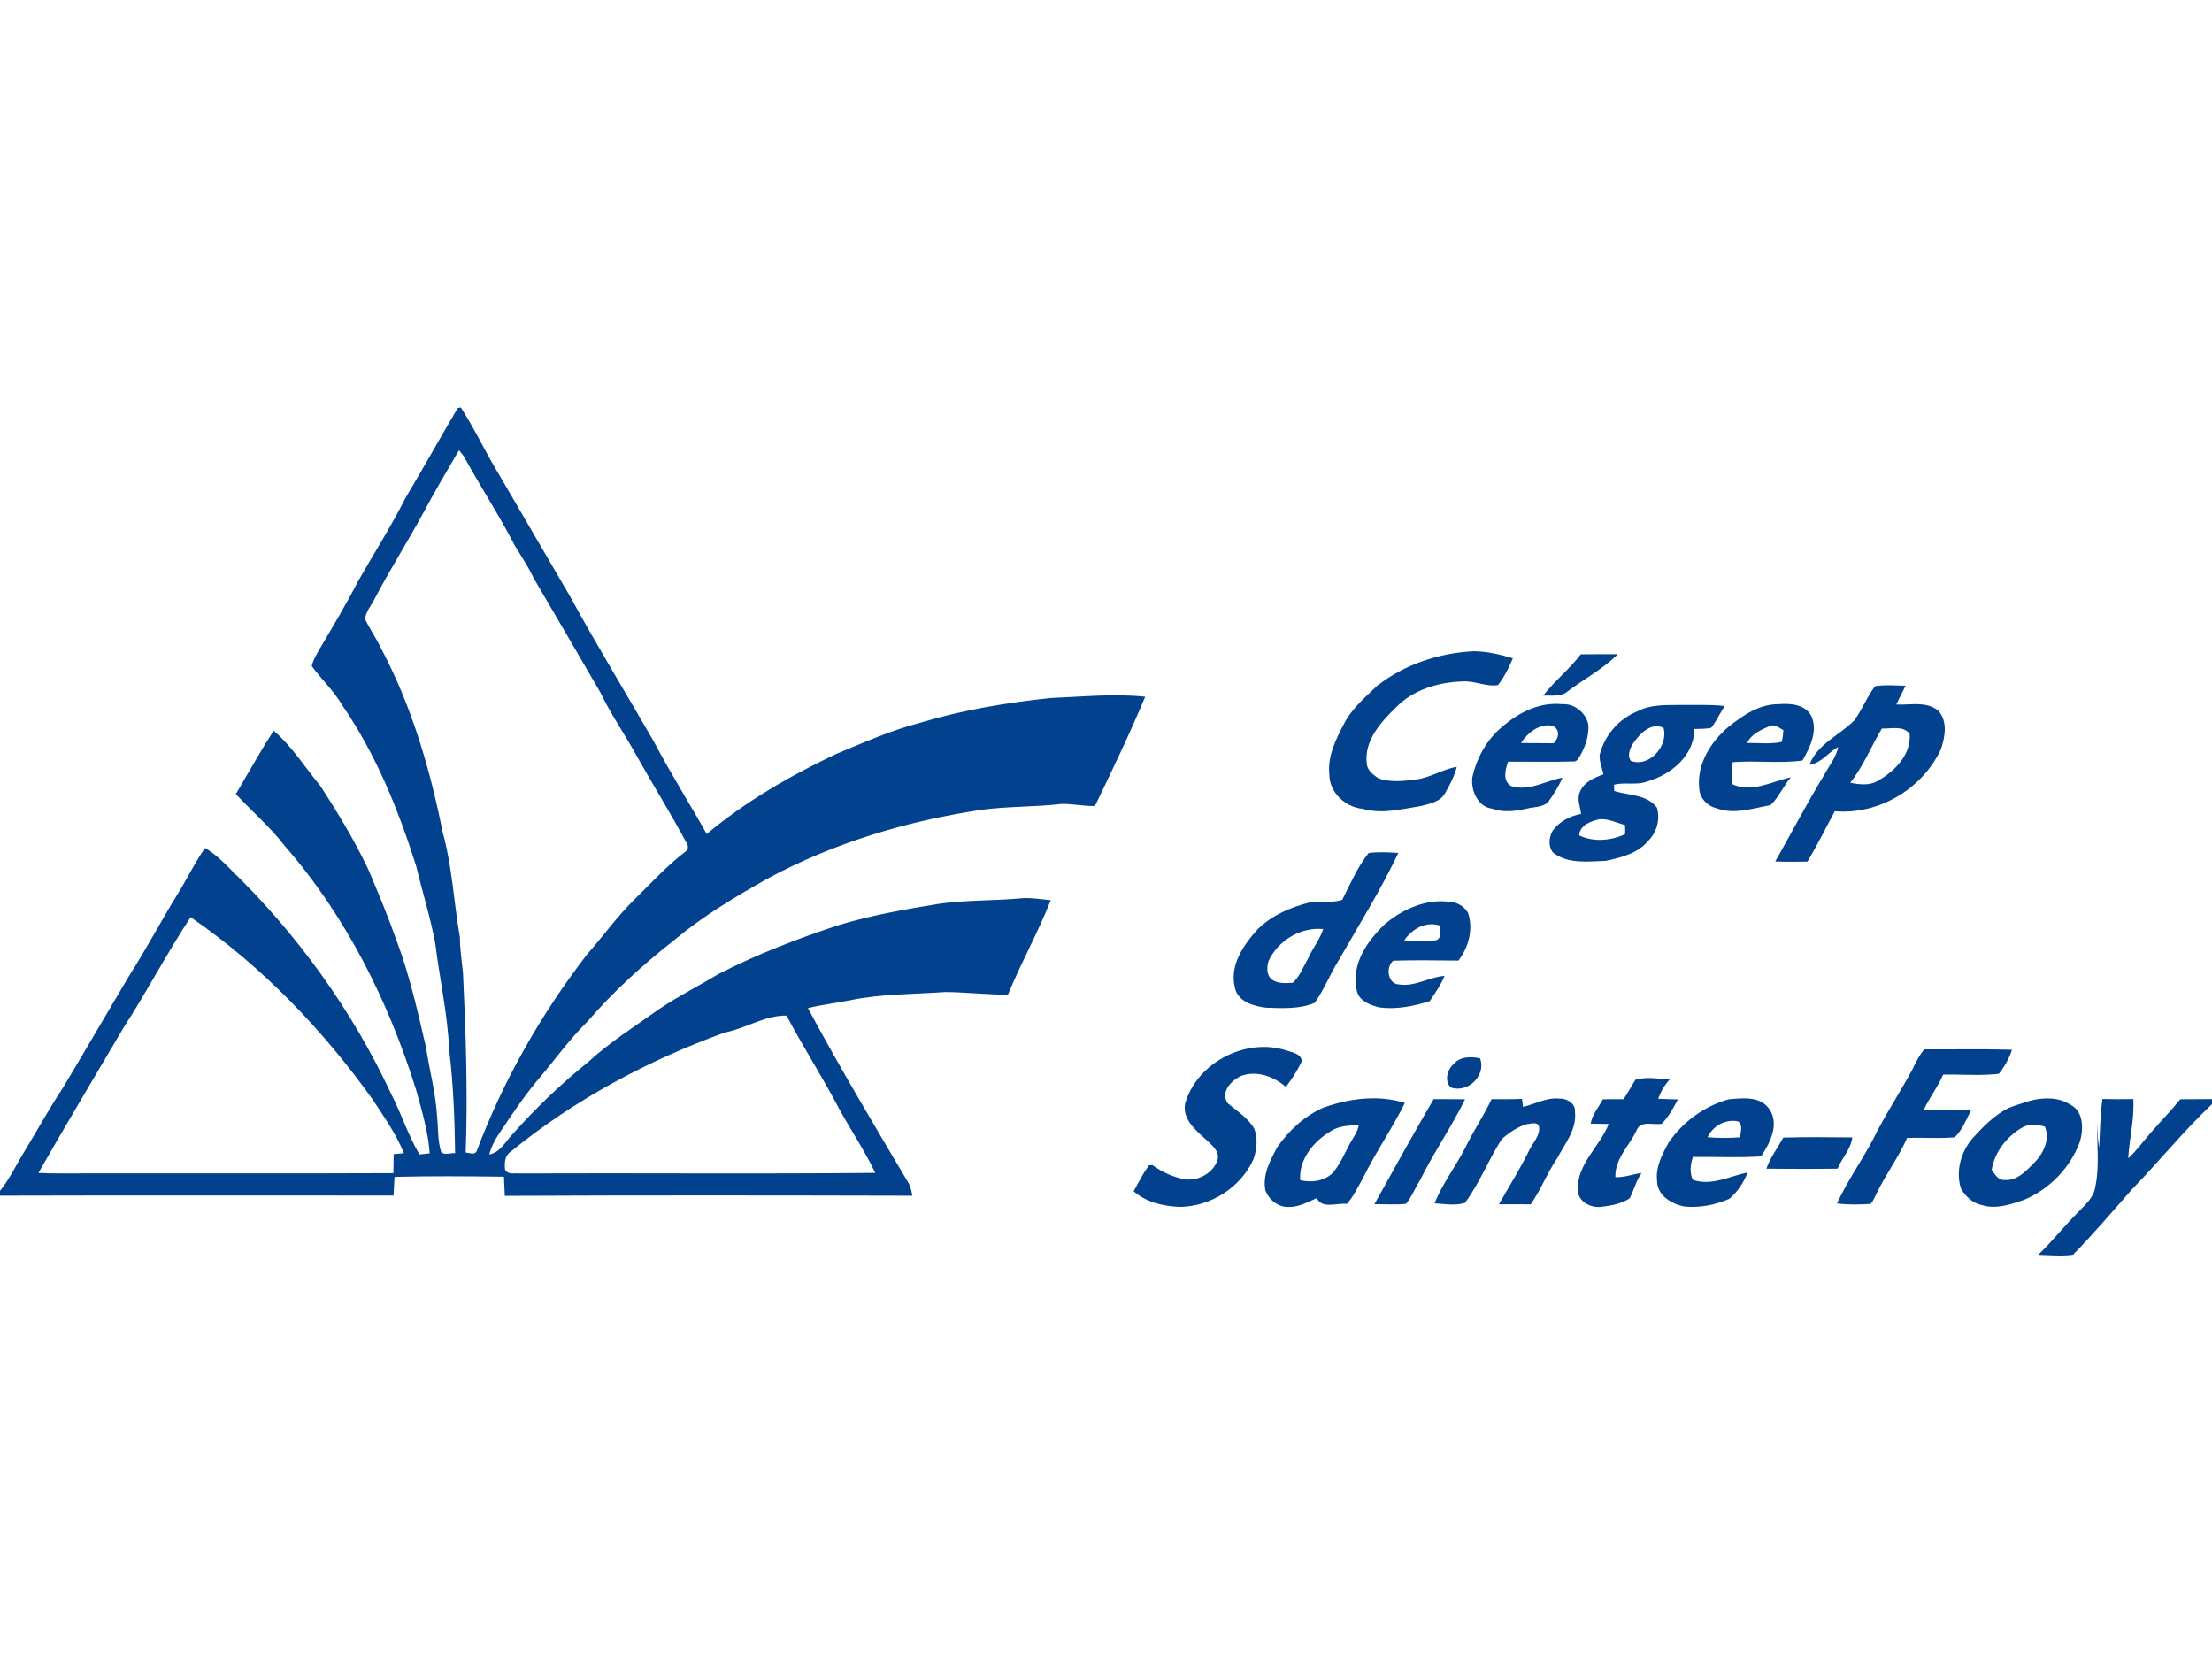
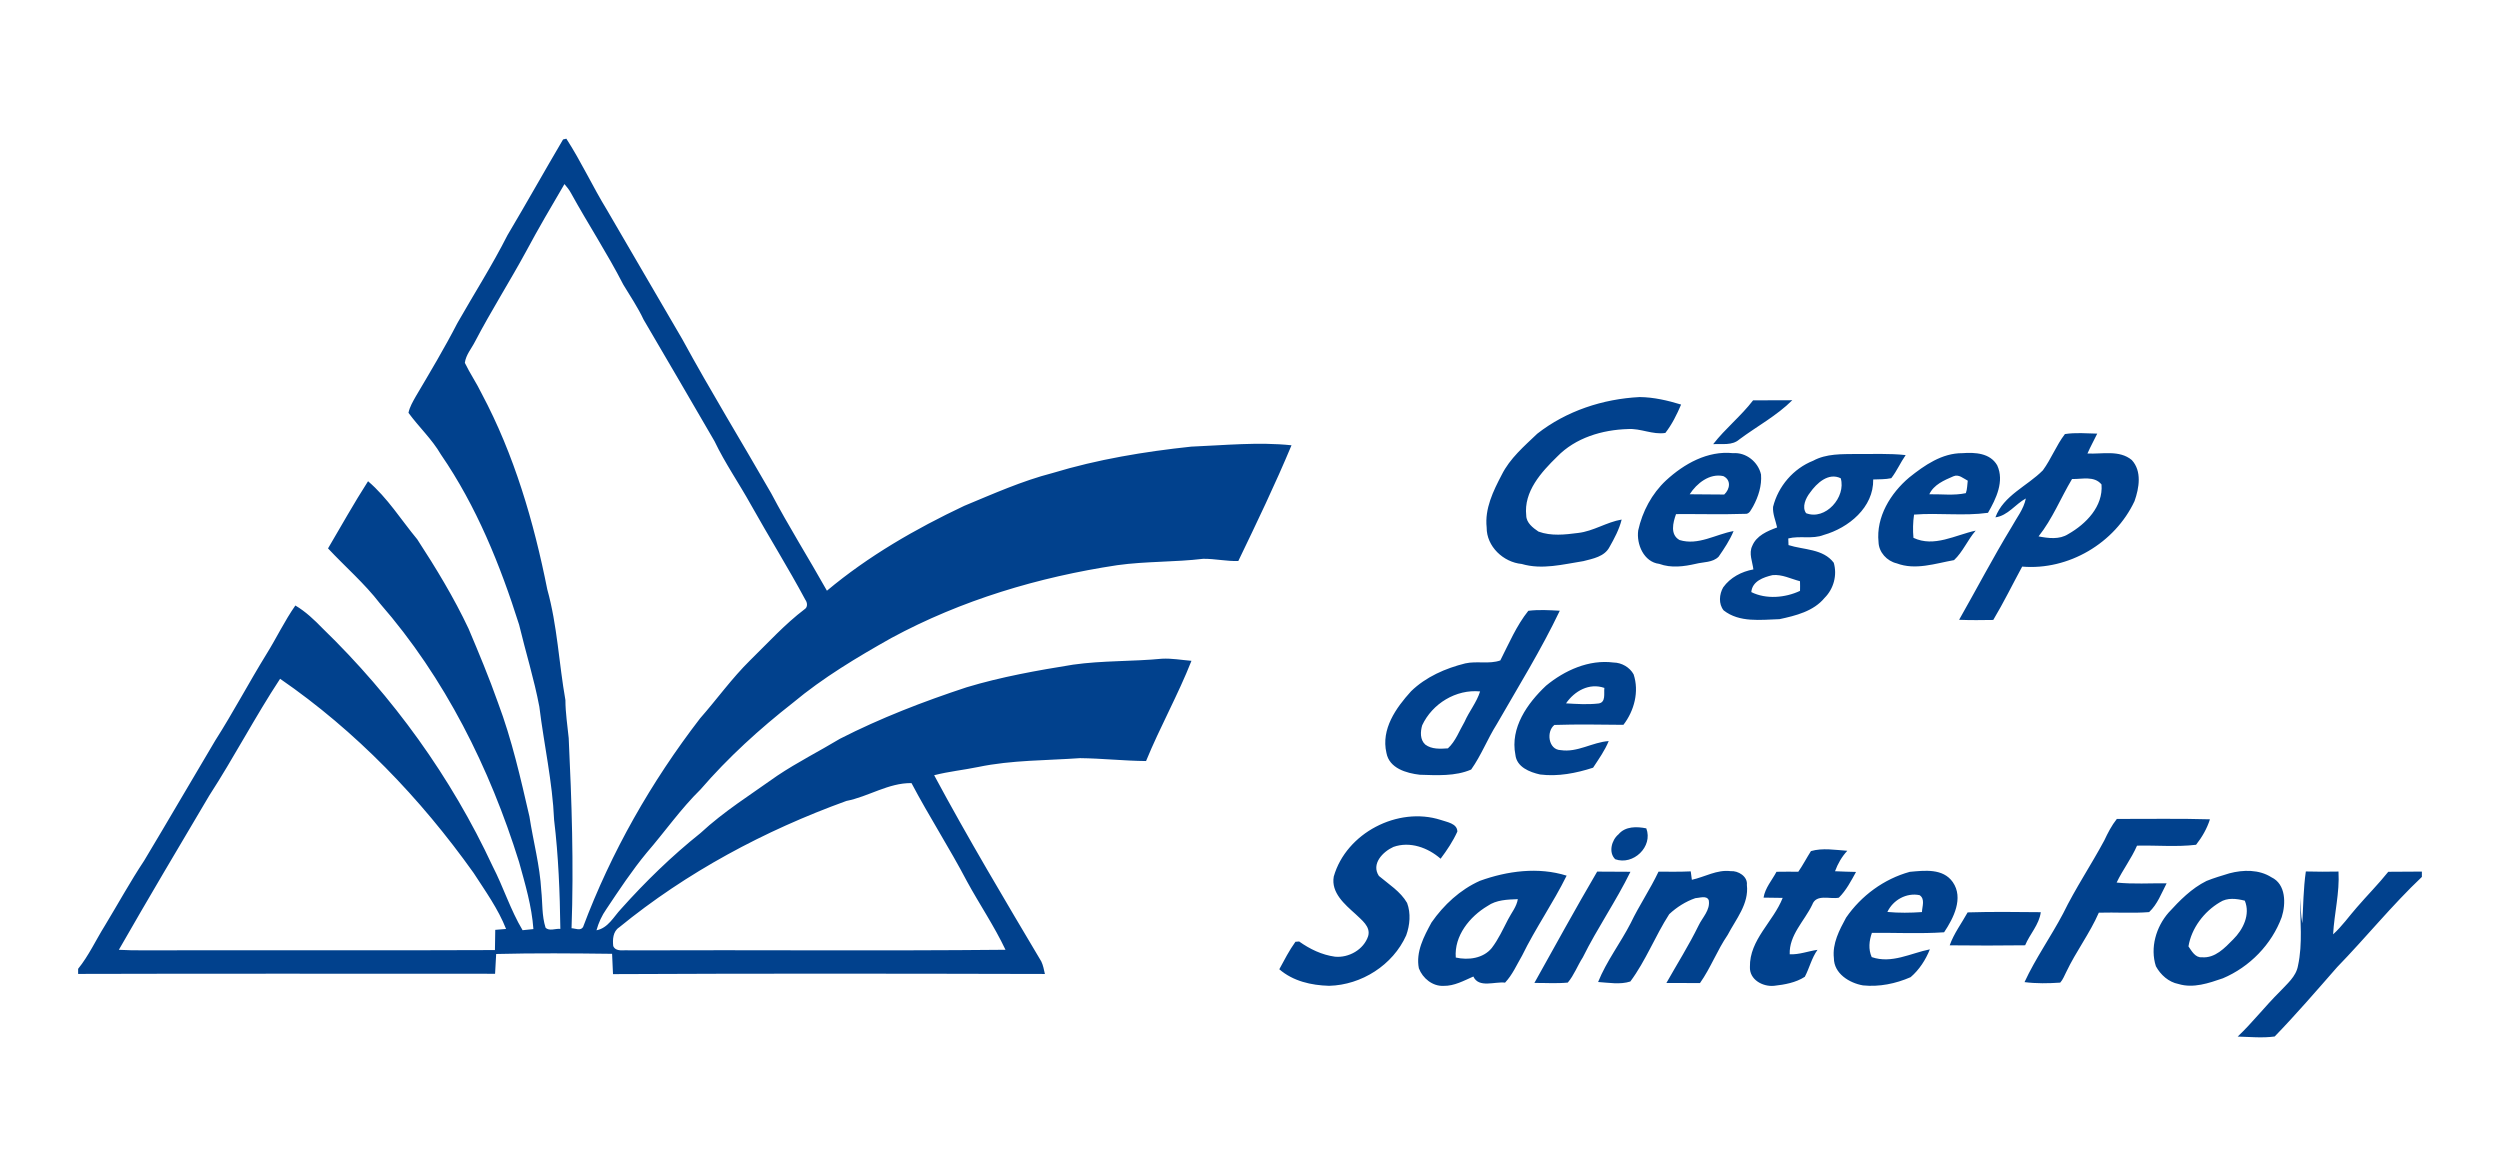
- <svg xmlns="http://www.w3.org/2000/svg" width="800pt" height="800" viewBox="0 0 800 600" version="1.1">
-   <g id="#01418dff" fill="#01418d">
-     <path opacity="1" d="M165.53 147.6c.28-.07.84-.2 1.12-.26 5.06 7.83 8.97 16.33 13.83 24.28 8.62 14.69 17.1 29.46 25.73 44.14 9.68 17.77 20.26 35.03 30.33 52.57 5.96 11.32 12.79 22.14 19.05 33.3 14.14-11.84 30.24-21.11 46.87-28.97 9.89-4.1 19.71-8.5 30.11-11.19 15.43-4.68 31.38-7.32 47.38-9.02 11.39-.46 22.84-1.65 34.22-.46-5.59 13.37-11.87 26.45-18.16 39.5-4.03.13-7.99-.8-12.01-.75-9.74 1.17-19.61.82-29.34 2.18-26.79 4.05-53.16 11.92-77.06 24.84-11.71 6.59-23.31 13.52-33.65 22.15-11.34 8.88-22.06 18.62-31.48 29.53-6.77 6.64-12.19 14.45-18.38 21.6-5.03 6.09-9.4 12.69-13.78 19.26-1.54 2.19-2.67 4.65-3.38 7.24 3.98-.76 5.85-4.61 8.4-7.31 8.33-9.31 17.32-18.06 27.09-25.86 8.03-7.45 17.34-13.26 26.23-19.6 6.88-4.61 14.31-8.34 21.4-12.61 13.86-7.08 28.43-12.69 43.2-17.56 11.89-3.59 24.13-5.76 36.37-7.73 10.07-1.43 20.27-1.05 30.38-2.03 3.35-.17 6.68.45 10.02.72-4.6 11.66-10.75 22.62-15.5 34.21-7.53-.07-15.02-.9-22.55-.99-11.55.82-23.25.64-34.65 3-5.03 1.04-10.15 1.55-15.13 2.83 11.56 21.53 24.1 42.55 36.57 63.56.65 1.34.9 2.83 1.23 4.28-49.14-.12-98.29-.19-147.42.05-.11-2.32-.21-4.63-.31-6.93-13.19-.16-26.39-.28-39.57.06-.12 2.25-.23 4.5-.37 6.75-47.44.01-94.88-.09-142.32.05v-1.74c3.64-4.5 6.04-9.8 9.09-14.68 4.5-7.42 8.67-15.03 13.46-22.26 8.18-13.61 16.12-27.34 24.25-40.98 6.15-9.64 11.48-19.76 17.48-29.49 3.41-5.47 6.17-11.32 9.87-16.6 3.51 2.07 6.47 4.9 9.3 7.81 24 23.27 43.91 50.83 58.02 81.15 3.7 7.15 6.09 14.94 10.24 21.87.92-.1 2.77-.29 3.69-.38-.55-7.83-2.81-15.36-4.89-22.89-9.99-32.06-25.32-62.84-47.48-88.25-5.28-6.86-11.85-12.51-17.73-18.8 4.52-7.66 8.85-15.45 13.66-22.93 6.65 5.66 11.27 13.18 16.8 19.84 6.39 9.81 12.5 19.87 17.5 30.47 3.53 8.36 7.04 16.75 10.06 25.31 4.74 12.6 7.71 25.76 10.73 38.85 1.29 8.43 3.57 16.72 4.04 25.27.45 4.21.16 8.56 1.46 12.64 1.26 1.31 3.42.23 5.05.42-.17-12.41-.64-24.84-2.13-37.16-.56-13.02-3.46-25.76-5.04-38.66-1.78-9.46-4.67-18.66-6.91-28.01-6.44-20.36-14.55-40.44-26.71-58.12-3.04-5.23-7.52-9.36-11.05-14.2.41-2.02 1.5-3.82 2.49-5.6 4.89-8.27 9.82-16.52 14.22-25.06 5.69-9.98 11.87-19.69 17.07-29.95 6.44-10.84 12.59-21.84 18.99-32.7m-12.64 38.25c-5.62 10.34-11.94 20.27-17.39 30.7-1.21 2.4-3.15 4.56-3.5 7.3 1.72 3.59 4.01 6.9 5.74 10.49 11.11 20.86 17.8 43.76 22.4 66.85 3.44 12.35 3.96 25.22 6.19 37.79 0 4.35.7 8.63 1.12 12.95 1.03 21.61 1.75 43.28.97 64.91 1.26.03 3.02.98 3.92-.38 9.6-25.58 23.29-49.62 39.96-71.26 5.76-6.55 10.85-13.69 17.08-19.82 6.08-5.94 11.81-12.29 18.6-17.44 1.12-.7.95-2.26.26-3.19-5.89-10.98-12.49-21.55-18.57-32.42-4.05-7.31-8.85-14.2-12.46-21.75-8.05-13.83-16.07-27.68-24.19-41.47-1.96-4.18-4.54-8-6.92-11.94-5.5-10.72-12.11-20.8-17.92-31.35-.59-1.09-1.38-2.05-2.18-2.99-4.47 7.62-8.95 15.23-13.11 23.02M44.73 371.6c-10.35 17.49-20.74 34.96-30.83 52.6 2.7.15 5.4.19 8.11.18 40.09-.09 80.18.09 120.26-.09.06-2.3.09-4.6.11-6.9 1.23-.1 2.46-.2 3.69-.31-2.7-6.87-7.08-12.94-11.07-19.11-18.17-25.53-40.21-48.47-66.06-66.28-8.54 12.99-15.75 26.85-24.21 39.91m217.5 1.79c-27.92 10.11-54.53 24.33-77.58 43.17-2.09 1.36-2.25 4.12-2 6.37.97 2.1 3.53 1.25 5.33 1.46 42.85-.18 85.71.22 128.56-.2-3.82-8.08-8.88-15.52-13.15-23.36-5.96-11.37-12.95-22.18-18.93-33.53-7.84-.12-14.67 4.61-22.23 6.09zM498.05 248.04c9.93-7.78 22.42-11.88 34.95-12.51 4.81.05 9.56 1.16 14.15 2.56-1.44 3.39-3.12 6.78-5.38 9.69-4.33.67-8.44-1.62-12.77-1.33-8.78.26-17.89 2.96-24.15 9.41-5.43 5.29-11.47 11.93-10.56 20.1.03 2.5 2.27 4.2 4.16 5.48 4.34 1.61 9.09 1.05 13.58.47 5.21-.6 9.68-3.7 14.83-4.57-.83 3.36-2.49 6.44-4.18 9.43-1.71 3.24-5.65 3.92-8.88 4.76-6.94 1.09-14.09 3.02-21.06.97-6.27-.58-12.02-5.99-11.96-12.46-.7-6.43 2.25-12.45 5.14-17.97 2.8-5.63 7.67-9.76 12.13-14.03zM571.72 236.65c4.46-.03 8.92-.06 13.38-.04-5.31 5.3-12.07 8.9-18.07 13.37-2.48 2.2-5.92 1.42-8.94 1.63 4.15-5.35 9.52-9.59 13.63-14.96zM678.16 248.16c3.65-.57 7.36-.23 11.03-.15-1.1 2.27-2.33 4.48-3.34 6.79 5.02.26 10.91-1.3 15.13 2.22 3.52 3.81 2.51 9.57.94 14.03-6.71 14.33-22.51 23.69-38.35 22.35-3.29 6.07-6.33 12.28-9.87 18.21-3.89.07-7.78.1-11.66-.05 5.98-10.51 11.57-21.23 17.86-31.57 1.75-3.22 4.2-6.18 4.92-9.85-3.59 1.95-6.14 5.88-10.39 6.45 2.75-7.49 10.91-10.68 16.2-16.05 2.86-3.9 4.58-8.54 7.53-12.38m2.43 15.34c-3.88 6.5-6.69 13.63-11.43 19.59 3.32.64 7.12 1.15 10.13-.79 6.06-3.44 11.96-9.43 11.36-16.94-2.5-3.04-6.66-1.76-10.06-1.86zM542 263.99c6.17-5.69 14.21-10.22 22.88-9.31 4.45-.35 8.6 3.01 9.55 7.3.3 3.77-.9 7.54-2.68 10.83-.68 1-1.21 2.76-2.74 2.58-7.86.26-15.73.03-23.59.09-1.03 2.88-2.11 7 1.19 8.85 6.4 1.96 12.32-1.96 18.45-3.06-1.29 3.13-3.18 5.97-5.1 8.74-2.01 2.04-5.16 1.78-7.75 2.43-4.11.94-8.46 1.52-12.52.03-5.27-.63-7.84-6.71-7.18-11.44 1.41-6.43 4.66-12.53 9.49-17.04m8.08 4.72c3.93.1 7.85 0 11.78.09 1.97-1.8 2.47-4.98-.31-6.29-4.68-1.03-9.07 2.47-11.47 6.2zM625.01 262.98c5.2-4.16 11.19-8.34 18.15-8.3 4.31-.31 9.44-.07 11.88 4.14 2.53 5.44-.39 11.45-3.14 16.22-8.27 1.16-16.86-.06-25.24.61a33.93 33.93 0 0 0-.2 7.93c7.05 3.35 14.32-.98 21.24-2.46-2.73 3.13-4.39 7.28-7.39 10.07-6.4 1.14-13.17 3.53-19.57 1.1-3.32-.77-6.11-3.78-6.2-7.26-.89-8.58 4.11-16.68 10.47-22.05m6.86 5.73c4.15-.08 8.38.5 12.47-.38.5-1.36.46-2.84.65-4.26-1.53-.77-3.05-2.3-4.89-1.5-3.14 1.35-6.71 2.85-8.23 6.14zM592.23 257.26c4.52-2.46 9.79-2.23 14.77-2.3 5.6.07 11.22-.24 16.8.38-1.78 2.54-3 5.43-4.91 7.88-2.03.44-4.12.35-6.17.44.19 9.54-8.43 16.54-16.9 18.94-3.87 1.52-8.13.18-12.09 1.19l.08 2.27c5.21 1.66 11.82 1.22 15.44 6.02 1.24 4.21-.02 8.91-3.12 11.99-3.78 4.59-9.85 6.08-15.39 7.27-6.38.2-13.67 1.24-19.06-2.99-1.8-2.19-1.52-5.53-.16-7.87 2.43-3.38 6.26-5.38 10.3-6.12-.3-2.65-1.64-5.44-.39-8.02 1.43-3.52 5.17-5.08 8.49-6.3-.49-2.33-1.56-4.61-1.38-7.03 1.74-7.03 6.94-13.09 13.69-15.75m-1.08 10.9c-1.47 1.86-2.85 4.94-1.33 7.01 6.6 2.57 13.7-5.5 11.82-11.92-4.22-2.06-8.21 1.68-10.49 4.91m-12.8 28.15c-3.11.73-6.91 2.06-7.24 5.79 5.04 2.52 11.58 1.97 16.63-.42.03-1.1.03-2.2-.01-3.29-3.09-.79-6.11-2.41-9.38-2.08zM485.44 325.43c2.93-5.77 5.51-11.87 9.56-16.94 3.56-.45 7.16-.22 10.74-.03-6.34 13.31-14.16 25.91-21.5 38.71-3.17 5.02-5.31 10.65-8.75 15.5-5.44 2.36-11.7 1.95-17.52 1.78-4.58-.53-10.45-2.2-11.4-7.46-1.89-8.12 3.25-15.36 8.41-21.04 5.06-4.92 11.75-7.84 18.53-9.52 3.92-.87 8.12.34 11.93-1m-26.67 22.14c-.63 2.17-.78 4.92 1.06 6.58 2.2 1.66 5.12 1.46 7.72 1.29 2.66-2.44 3.88-6 5.68-9.05 1.56-3.57 4.14-6.64 5.31-10.38-8.2-.81-16.33 4.16-19.77 11.56zM501.05 334.05c6.36-5.25 14.63-8.99 23.03-7.91 2.77.03 5.54 1.62 6.86 4.04 1.95 5.86.22 12.43-3.48 17.23-7.85-.07-15.71-.22-23.56.04-2.84 2.21-2.08 8.49 2.14 8.59 5.73.89 10.8-2.7 16.4-3.09-1.34 3.27-3.41 6.15-5.33 9.09-5.76 1.87-12 3.1-18.09 2.32-3.56-.79-7.99-2.53-8.43-6.72-1.83-9.24 4.09-17.59 10.46-23.59m6.82 6.03c3.66.22 7.37.46 11.04.05 2.68-.33 1.81-3.46 2.05-5.32-5.16-1.81-10.2 1.06-13.09 5.27zM428.59 399.19c4.24-14.84 21.88-24.01 36.52-19.32 2.05.73 5.63 1.18 5.67 3.97-1.5 3.31-3.54 6.37-5.72 9.27-4.35-3.8-10.46-6.02-16.1-4.03-3.61 1.63-7.69 5.8-4.96 9.91 3.37 2.85 7.36 5.29 9.62 9.21 1.32 3.52.96 7.58-.31 11.08-4.55 10.14-15.26 16.94-26.31 17.21-6.09-.17-12.29-1.57-17-5.65 1.73-3.19 3.39-6.44 5.51-9.38.32-.02.95-.07 1.26-.1 3.64 2.59 7.76 4.58 12.23 5.19 4.72.46 9.83-2.43 11.33-7.02.94-3.29-2.29-5.53-4.31-7.53-3.67-3.3-8.42-7.29-7.43-12.81zM691.6 386.87c1.2-2.57 2.51-5.11 4.28-7.34 10.59.04 21.19-.19 31.78.13-1.01 3.17-2.68 6.08-4.74 8.69-6.64.8-13.45.14-20.15.3-1.91 4.42-4.9 8.25-6.96 12.6 5.67.58 11.38.2 17.07.25-1.77 3.38-3.14 7.18-5.98 9.83-5.71.46-11.45.02-17.17.2-3.08 7.06-7.81 13.27-11.11 20.23-.64 1.24-1.12 2.59-2.06 3.64-4.06.28-8.16.35-12.19-.17 3.77-8.15 9.01-15.51 13.19-23.45 4.19-8.57 9.53-16.52 14.04-24.91zM525.78 384.79c2.33-2.79 6.24-2.7 9.49-2.04 2.37 6.25-4.48 12.73-10.6 10.54-2.38-2.28-1.26-6.55 1.11-8.5zM591.47 390.51c3.98-1.16 8.31-.39 12.41-.11-1.87 2.01-3.25 4.41-4.19 6.98 2.38.13 4.78.17 7.17.24-1.7 3.08-3.35 6.29-5.87 8.79-3.04.62-7.71-1.42-9.1 2.44-2.67 5.56-7.9 10.29-7.67 16.87 3.26.18 6.31-1.08 9.49-1.51-2.01 2.79-2.75 6.2-4.33 9.2-3.09 2.01-6.9 2.68-10.5 3.08-3.87.38-8.44-2.1-8.24-6.46-.17-9.27 8-15.42 11.18-23.55-2.18 0-4.36-.03-6.53-.09.55-3.34 2.88-5.92 4.42-8.82 2.48-.07 4.96-.01 7.45-.02 1.57-2.27 2.83-4.72 4.31-7.04zM518.5 397.51c3.78.06 7.57 0 11.36.06-4.91 10.02-11.32 19.23-16.27 29.23-1.8 2.79-2.98 6.07-5.12 8.59-3.79.37-7.6.09-11.4.12 7.09-12.69 14.07-25.45 21.43-38zM539.44 397.53c3.67.01 7.34.07 11-.1.1.72.29 2.15.38 2.87 4.42-.96 8.55-3.53 13.22-2.95 2.59-.2 5.89 1.8 5.56 4.71.76 6.47-3.75 11.69-6.56 17.07-3.58 5.23-5.79 11.25-9.45 16.43-3.83-.05-7.65 0-11.47-.02 3.68-6.53 7.69-12.88 10.99-19.62 1.32-2.79 4.06-5.29 3.48-8.63-.68-1.77-3.19-.76-4.6-.71-3.29 1.13-6.37 3.09-8.9 5.46-4.78 7.43-8 15.9-13.27 22.98-3.47 1.12-7.39.41-11 .17 2.87-7.13 7.63-13.29 11.13-20.11 2.87-6.01 6.65-11.53 9.49-17.55zM603.46 413.23c5.16-7.5 12.95-13.22 21.74-15.64 5.04-.46 11.33-1.27 14.68 3.5 3.78 5.44.25 12.32-2.96 17.13-8.19.56-16.44.11-24.65.2-.94 2.69-1.26 5.59-.06 8.27 6.83 2.36 13.3-1.34 19.85-2.65-1.43 3.58-3.63 6.99-6.57 9.5-5.07 2.22-10.73 3.38-16.26 2.81-4.66-.81-9.94-4.06-9.93-9.32-.57-4.99 1.87-9.57 4.16-13.8m14.1-1.95c3.92.36 7.87.32 11.8.04.05-1.89 1.17-4.46-.81-5.77-4.5-.92-9.06 1.65-10.99 5.73zM760.39 397.46c3.71.11 7.43.1 11.15.03.42 7.23-1.44 14.25-1.84 21.43 3.05-2.75 5.41-6.14 8.11-9.21 3.53-4.09 7.34-7.92 10.72-12.14 3.82-.03 7.64-.03 11.47-.07v1.82c-10.23 9.68-19.1 20.69-28.91 30.78-7 7.99-13.95 16.07-21.33 23.69-4.19.57-8.43.14-12.63.03 5.1-4.82 9.39-10.4 14.38-15.33 2.42-2.64 5.55-5.11 6.2-8.84 1.67-7.63.68-15.48.73-23.2.19 2.9.21 5.83.75 8.7.32-5.9.36-11.83 1.2-17.69zM478.46 400.66c9.39-3.4 19.95-4.8 29.62-1.77-4.61 9.34-10.62 17.91-15.19 27.26-1.84 3.15-3.31 6.59-5.83 9.26-3.52-.44-8.96 1.95-10.82-2.09-3.25 1.42-6.52 3.26-10.16 3.19-3.76.19-7.15-2.59-8.44-5.99-1.1-5.6 1.73-10.89 4.31-15.64 4.18-6.01 9.78-11.21 16.51-14.22m2.62 8.58c-6.08 3.61-11.42 10.19-10.84 17.6 4.26.96 9.36.32 12.27-3.24 2.29-2.99 3.85-6.46 5.58-9.78 1.17-2.28 2.91-4.31 3.33-6.91-3.54.14-7.32.21-10.34 2.33zM734.31 398.09c4.69-1.24 10.12-1.35 14.35 1.36 4.97 2.35 4.95 9.04 3.5 13.59-3.41 9.32-10.96 17.04-20.09 20.89-4.81 1.65-10.08 3.49-15.16 1.94-3.34-.64-6.12-3.14-7.7-6.06-2.03-6.3.05-13.41 4.33-18.3 3.79-4.15 7.84-8.28 12.94-10.81 2.54-1.03 5.2-1.8 7.83-2.61m-3.29 9.9c-5.38 3.18-9.68 8.85-10.69 15.04 1.08 1.58 2.34 3.93 4.6 3.72 4.49.37 7.78-3.18 10.65-6.09 3.4-3.35 5.94-8.5 3.98-13.23-2.82-.7-5.97-1.13-8.54.56zM644.95 411.43c8.32-.26 16.65-.14 24.97-.07-.55 4.27-3.74 7.44-5.34 11.3-8.58.12-17.17.1-25.75.01 1.43-4.05 4.06-7.51 6.12-11.24z" />
-   </g>
+ <svg xmlns="http://www.w3.org/2000/svg" width="800pt" height="500" viewBox="0 100 800 400" version="1.1">
+   <path opacity="1" d="M165.53 147.6c.28-.07.84-.2 1.12-.26 5.06 7.83 8.97 16.33 13.83 24.28 8.62 14.69 17.1 29.46 25.73 44.14 9.68 17.77 20.26 35.03 30.33 52.57 5.96 11.32 12.79 22.14 19.05 33.3 14.14-11.84 30.24-21.11 46.87-28.97 9.89-4.1 19.71-8.5 30.11-11.19 15.43-4.68 31.38-7.32 47.38-9.02 11.39-.46 22.84-1.65 34.22-.46-5.59 13.37-11.87 26.45-18.16 39.5-4.03.13-7.99-.8-12.01-.75-9.74 1.17-19.61.82-29.34 2.18-26.79 4.05-53.16 11.92-77.06 24.84-11.71 6.59-23.31 13.52-33.65 22.15-11.34 8.88-22.06 18.62-31.48 29.53-6.77 6.64-12.19 14.45-18.38 21.6-5.03 6.09-9.4 12.69-13.78 19.26-1.54 2.19-2.67 4.65-3.38 7.24 3.98-.76 5.85-4.61 8.4-7.31 8.33-9.31 17.32-18.06 27.09-25.86 8.03-7.45 17.34-13.26 26.23-19.6 6.88-4.61 14.31-8.34 21.4-12.61 13.86-7.08 28.43-12.69 43.2-17.56 11.89-3.59 24.13-5.76 36.37-7.73 10.07-1.43 20.27-1.05 30.38-2.03 3.35-.17 6.68.45 10.02.72-4.6 11.66-10.75 22.62-15.5 34.21-7.53-.07-15.02-.9-22.55-.99-11.55.82-23.25.64-34.65 3-5.03 1.04-10.15 1.55-15.13 2.83 11.56 21.53 24.1 42.55 36.57 63.56.65 1.34.9 2.83 1.23 4.28-49.14-.12-98.29-.19-147.42.05-.11-2.32-.21-4.63-.31-6.93-13.19-.16-26.39-.28-39.57.06-.12 2.25-.23 4.5-.37 6.75-47.44.01-94.88-.09-142.32.05v-1.74c3.64-4.5 6.04-9.8 9.09-14.68 4.5-7.42 8.67-15.03 13.46-22.26 8.18-13.61 16.12-27.34 24.25-40.98 6.15-9.64 11.48-19.76 17.48-29.49 3.41-5.47 6.17-11.32 9.87-16.6 3.51 2.07 6.47 4.9 9.3 7.81 24 23.27 43.91 50.83 58.02 81.15 3.7 7.15 6.09 14.94 10.24 21.87.92-.1 2.77-.29 3.69-.38-.55-7.83-2.81-15.36-4.89-22.89-9.99-32.06-25.32-62.84-47.48-88.25-5.28-6.86-11.85-12.51-17.73-18.8 4.52-7.66 8.85-15.45 13.66-22.93 6.65 5.66 11.27 13.18 16.8 19.84 6.39 9.81 12.5 19.87 17.5 30.47 3.53 8.36 7.04 16.75 10.06 25.31 4.74 12.6 7.71 25.76 10.73 38.85 1.29 8.43 3.57 16.72 4.04 25.27.45 4.21.16 8.56 1.46 12.64 1.26 1.31 3.42.23 5.05.42-.17-12.41-.64-24.84-2.13-37.16-.56-13.02-3.46-25.76-5.04-38.66-1.78-9.46-4.67-18.66-6.91-28.01-6.44-20.36-14.55-40.44-26.71-58.12-3.04-5.23-7.52-9.36-11.05-14.2.41-2.02 1.5-3.82 2.49-5.6 4.89-8.27 9.82-16.52 14.22-25.06 5.69-9.98 11.87-19.69 17.07-29.95 6.44-10.84 12.59-21.84 18.99-32.7m-12.64 38.25c-5.62 10.34-11.94 20.27-17.39 30.7-1.21 2.4-3.15 4.56-3.5 7.3 1.72 3.59 4.01 6.9 5.74 10.49 11.11 20.86 17.8 43.76 22.4 66.85 3.44 12.35 3.96 25.22 6.19 37.79 0 4.35.7 8.63 1.12 12.95 1.03 21.61 1.75 43.28.97 64.91 1.26.03 3.02.98 3.92-.38 9.6-25.58 23.29-49.62 39.96-71.26 5.76-6.55 10.85-13.69 17.08-19.82 6.08-5.94 11.81-12.29 18.6-17.44 1.12-.7.95-2.26.26-3.19-5.89-10.98-12.49-21.55-18.57-32.42-4.05-7.31-8.85-14.2-12.46-21.75-8.05-13.83-16.07-27.68-24.19-41.47-1.96-4.18-4.54-8-6.92-11.94-5.5-10.72-12.11-20.8-17.92-31.35-.59-1.09-1.38-2.05-2.18-2.99-4.47 7.62-8.95 15.23-13.11 23.02M44.73 371.6c-10.35 17.49-20.74 34.96-30.83 52.6 2.7.15 5.4.19 8.11.18 40.09-.09 80.18.09 120.26-.09.06-2.3.09-4.6.11-6.9 1.23-.1 2.46-.2 3.69-.31-2.7-6.87-7.08-12.94-11.07-19.11-18.17-25.53-40.21-48.47-66.06-66.28-8.54 12.99-15.75 26.85-24.21 39.91m217.5 1.79c-27.92 10.11-54.53 24.33-77.58 43.17-2.09 1.36-2.25 4.12-2 6.37.97 2.1 3.53 1.25 5.33 1.46 42.85-.18 85.71.22 128.56-.2-3.82-8.08-8.88-15.52-13.15-23.36-5.96-11.37-12.95-22.18-18.93-33.53-7.84-.12-14.67 4.61-22.23 6.09zm235.82-125.35c9.93-7.78 22.42-11.88 34.95-12.51 4.81.05 9.56 1.16 14.15 2.56-1.44 3.39-3.12 6.78-5.38 9.69-4.33.67-8.44-1.62-12.77-1.33-8.78.26-17.89 2.96-24.15 9.41-5.43 5.29-11.47 11.93-10.56 20.1.03 2.5 2.27 4.2 4.16 5.48 4.34 1.61 9.09 1.05 13.58.47 5.21-.6 9.68-3.7 14.83-4.57-.83 3.36-2.49 6.44-4.18 9.43-1.71 3.24-5.65 3.92-8.88 4.76-6.94 1.09-14.09 3.02-21.06.97-6.27-.58-12.02-5.99-11.96-12.46-.7-6.43 2.25-12.45 5.14-17.97 2.8-5.63 7.67-9.76 12.13-14.03zm73.67-11.39c4.46-.03 8.92-.06 13.38-.04-5.31 5.3-12.07 8.9-18.07 13.37-2.48 2.2-5.92 1.42-8.94 1.63 4.15-5.35 9.52-9.59 13.63-14.96zm106.44 11.51c3.65-.57 7.36-.23 11.03-.15-1.1 2.27-2.33 4.48-3.34 6.79 5.02.26 10.91-1.3 15.13 2.22 3.52 3.81 2.51 9.57.94 14.03-6.71 14.33-22.51 23.69-38.35 22.35-3.29 6.07-6.33 12.28-9.87 18.21-3.89.07-7.78.1-11.66-.05 5.98-10.51 11.57-21.23 17.86-31.57 1.75-3.22 4.2-6.18 4.92-9.85-3.59 1.95-6.14 5.88-10.39 6.45 2.75-7.49 10.91-10.68 16.2-16.05 2.86-3.9 4.58-8.54 7.53-12.38m2.43 15.34c-3.88 6.5-6.69 13.63-11.43 19.59 3.32.64 7.12 1.15 10.13-.79 6.06-3.44 11.96-9.43 11.36-16.94-2.5-3.04-6.66-1.76-10.06-1.86zm-138.59.49c6.17-5.69 14.21-10.22 22.88-9.31 4.45-.35 8.6 3.01 9.55 7.3.3 3.77-.9 7.54-2.68 10.83-.68 1-1.21 2.76-2.74 2.58-7.86.26-15.73.03-23.59.09-1.03 2.88-2.11 7 1.19 8.85 6.4 1.96 12.32-1.96 18.45-3.06-1.29 3.13-3.18 5.97-5.1 8.74-2.01 2.04-5.16 1.78-7.75 2.43-4.11.94-8.46 1.52-12.52.03-5.27-.63-7.84-6.71-7.18-11.44 1.41-6.43 4.66-12.53 9.49-17.04m8.08 4.72c3.93.1 7.85 0 11.78.09 1.97-1.8 2.47-4.98-.31-6.29-4.68-1.03-9.07 2.47-11.47 6.2zm74.93-5.73c5.2-4.16 11.19-8.34 18.15-8.3 4.31-.31 9.44-.07 11.88 4.14 2.53 5.44-.39 11.45-3.14 16.22-8.27 1.16-16.86-.06-25.24.61a33.93 33.93 0 0 0-.2 7.93c7.05 3.35 14.32-.98 21.24-2.46-2.73 3.13-4.39 7.28-7.39 10.07-6.4 1.14-13.17 3.53-19.57 1.1-3.32-.77-6.11-3.78-6.2-7.26-.89-8.58 4.11-16.68 10.47-22.05m6.86 5.73c4.15-.08 8.38.5 12.47-.38.5-1.36.46-2.84.65-4.26-1.53-.77-3.05-2.3-4.89-1.5-3.14 1.35-6.71 2.85-8.23 6.14zm-39.64-11.45c4.52-2.46 9.79-2.23 14.77-2.3 5.6.07 11.22-.24 16.8.38-1.78 2.54-3 5.43-4.91 7.88-2.03.44-4.12.35-6.17.44.19 9.54-8.43 16.54-16.9 18.94-3.87 1.52-8.13.18-12.09 1.19l.08 2.27c5.21 1.66 11.82 1.22 15.44 6.02 1.24 4.21-.02 8.91-3.12 11.99-3.78 4.59-9.85 6.08-15.39 7.27-6.38.2-13.67 1.24-19.06-2.99-1.8-2.19-1.52-5.53-.16-7.87 2.43-3.38 6.26-5.38 10.3-6.12-.3-2.65-1.64-5.44-.39-8.02 1.43-3.52 5.17-5.08 8.49-6.3-.49-2.33-1.56-4.61-1.38-7.03 1.74-7.03 6.94-13.09 13.69-15.75m-1.08 10.9c-1.47 1.86-2.85 4.94-1.33 7.01 6.6 2.57 13.7-5.5 11.82-11.92-4.22-2.06-8.21 1.68-10.49 4.91m-12.8 28.15c-3.11.73-6.91 2.06-7.24 5.79 5.04 2.52 11.58 1.97 16.63-.42.03-1.1.03-2.2-.01-3.29-3.09-.79-6.11-2.41-9.38-2.08zm-92.91 29.12c2.93-5.77 5.51-11.87 9.56-16.94 3.56-.45 7.16-.22 10.74-.03-6.34 13.31-14.16 25.91-21.5 38.71-3.17 5.02-5.31 10.65-8.75 15.5-5.44 2.36-11.7 1.95-17.52 1.78-4.58-.53-10.45-2.2-11.4-7.46-1.89-8.12 3.25-15.36 8.41-21.04 5.06-4.92 11.75-7.84 18.53-9.52 3.92-.87 8.12.34 11.93-1m-26.67 22.14c-.63 2.17-.78 4.92 1.06 6.58 2.2 1.66 5.12 1.46 7.72 1.29 2.66-2.44 3.88-6 5.68-9.05 1.56-3.57 4.14-6.64 5.31-10.38-8.2-.81-16.33 4.16-19.77 11.56zm42.28-13.52c6.36-5.25 14.63-8.99 23.03-7.91 2.77.03 5.54 1.62 6.86 4.04 1.95 5.86.22 12.43-3.48 17.23-7.85-.07-15.71-.22-23.56.04-2.84 2.21-2.08 8.49 2.14 8.59 5.73.89 10.8-2.7 16.4-3.09-1.34 3.27-3.41 6.15-5.33 9.09-5.76 1.87-12 3.1-18.09 2.32-3.56-.79-7.99-2.53-8.43-6.72-1.83-9.24 4.09-17.59 10.46-23.59m6.82 6.03c3.66.22 7.37.46 11.04.05 2.68-.33 1.81-3.46 2.05-5.32-5.16-1.81-10.2 1.06-13.09 5.27zm-79.28 59.11c4.24-14.84 21.88-24.01 36.52-19.32 2.05.73 5.63 1.18 5.67 3.97-1.5 3.31-3.54 6.37-5.72 9.27-4.35-3.8-10.46-6.02-16.1-4.03-3.61 1.63-7.69 5.8-4.96 9.91 3.37 2.85 7.36 5.29 9.62 9.21 1.32 3.52.96 7.58-.31 11.08-4.55 10.14-15.26 16.94-26.31 17.21-6.09-.17-12.29-1.57-17-5.65 1.73-3.19 3.39-6.44 5.51-9.38.32-.02.95-.07 1.26-.1 3.64 2.59 7.76 4.58 12.23 5.19 4.72.46 9.83-2.43 11.33-7.02.94-3.29-2.29-5.53-4.31-7.53-3.67-3.3-8.42-7.29-7.43-12.81zm263.01-12.32c1.2-2.57 2.51-5.11 4.28-7.34 10.59.04 21.19-.19 31.78.13-1.01 3.17-2.68 6.08-4.74 8.69-6.64.8-13.45.14-20.15.3-1.91 4.42-4.9 8.25-6.96 12.6 5.67.58 11.38.2 17.07.25-1.77 3.38-3.14 7.18-5.98 9.83-5.71.46-11.45.02-17.17.2-3.08 7.06-7.81 13.27-11.11 20.23-.64 1.24-1.12 2.59-2.06 3.64-4.06.28-8.16.35-12.19-.17 3.77-8.15 9.01-15.51 13.19-23.45 4.19-8.57 9.53-16.52 14.04-24.91zm-165.82-2.08c2.33-2.79 6.24-2.7 9.49-2.04 2.37 6.25-4.48 12.73-10.6 10.54-2.38-2.28-1.26-6.55 1.11-8.5zm65.69 5.72c3.98-1.16 8.31-.39 12.41-.11-1.87 2.01-3.25 4.41-4.19 6.98 2.38.13 4.78.17 7.17.24-1.7 3.08-3.35 6.29-5.87 8.79-3.04.62-7.71-1.42-9.1 2.44-2.67 5.56-7.9 10.29-7.67 16.87 3.26.18 6.31-1.08 9.49-1.51-2.01 2.79-2.75 6.2-4.33 9.2-3.09 2.01-6.9 2.68-10.5 3.08-3.87.38-8.44-2.1-8.24-6.46-.17-9.27 8-15.42 11.18-23.55-2.18 0-4.36-.03-6.53-.09.55-3.34 2.88-5.92 4.42-8.82 2.48-.07 4.96-.01 7.45-.02 1.57-2.27 2.83-4.72 4.31-7.04zm-72.97 7c3.78.06 7.57 0 11.36.06-4.91 10.02-11.32 19.23-16.27 29.23-1.8 2.79-2.98 6.07-5.12 8.59-3.79.37-7.6.09-11.4.12 7.09-12.69 14.07-25.45 21.43-38zm20.94.02c3.67.01 7.34.07 11-.1.1.72.29 2.15.38 2.87 4.42-.96 8.55-3.53 13.22-2.95 2.59-.2 5.89 1.8 5.56 4.71.76 6.47-3.75 11.69-6.56 17.07-3.58 5.23-5.79 11.25-9.45 16.43-3.83-.05-7.65 0-11.47-.02 3.68-6.53 7.69-12.88 10.99-19.62 1.32-2.79 4.06-5.29 3.48-8.63-.68-1.77-3.19-.76-4.6-.71-3.29 1.13-6.37 3.09-8.9 5.46-4.78 7.43-8 15.9-13.27 22.98-3.47 1.12-7.39.41-11 .17 2.87-7.13 7.63-13.29 11.13-20.11 2.87-6.01 6.65-11.53 9.49-17.55zm64.02 15.7c5.16-7.5 12.95-13.22 21.74-15.64 5.04-.46 11.33-1.27 14.68 3.5 3.78 5.44.25 12.32-2.96 17.13-8.19.56-16.44.11-24.65.2-.94 2.69-1.26 5.59-.06 8.27 6.83 2.36 13.3-1.34 19.85-2.65-1.43 3.58-3.63 6.99-6.57 9.5-5.07 2.22-10.73 3.38-16.26 2.81-4.66-.81-9.94-4.06-9.93-9.32-.57-4.99 1.87-9.57 4.16-13.8m14.1-1.95c3.92.36 7.87.32 11.8.04.05-1.89 1.17-4.46-.81-5.77-4.5-.92-9.06 1.65-10.99 5.73zm142.83-13.82c3.71.11 7.43.1 11.15.03.42 7.23-1.44 14.25-1.84 21.43 3.05-2.75 5.41-6.14 8.11-9.21 3.53-4.09 7.34-7.92 10.72-12.14 3.82-.03 7.64-.03 11.47-.07v1.82c-10.23 9.68-19.1 20.69-28.91 30.78-7 7.99-13.95 16.07-21.33 23.69-4.19.57-8.43.14-12.63.03 5.1-4.82 9.39-10.4 14.38-15.33 2.42-2.64 5.55-5.11 6.2-8.84 1.67-7.63.68-15.48.73-23.2.19 2.9.21 5.83.75 8.7.32-5.9.36-11.83 1.2-17.69zm-281.93 3.2c9.39-3.4 19.95-4.8 29.62-1.77-4.61 9.34-10.62 17.91-15.19 27.26-1.84 3.15-3.31 6.59-5.83 9.26-3.52-.44-8.96 1.95-10.82-2.09-3.25 1.42-6.52 3.26-10.16 3.19-3.76.19-7.15-2.59-8.44-5.99-1.1-5.6 1.73-10.89 4.31-15.64 4.18-6.01 9.78-11.21 16.51-14.22m2.62 8.58c-6.08 3.61-11.42 10.19-10.84 17.6 4.26.96 9.36.32 12.27-3.24 2.29-2.99 3.85-6.46 5.58-9.78 1.17-2.28 2.91-4.31 3.33-6.91-3.54.14-7.32.21-10.34 2.33zm253.23-11.15c4.69-1.24 10.12-1.35 14.35 1.36 4.97 2.35 4.95 9.04 3.5 13.59-3.41 9.32-10.96 17.04-20.09 20.89-4.81 1.65-10.08 3.49-15.16 1.94-3.34-.64-6.12-3.14-7.7-6.06-2.03-6.3.05-13.41 4.33-18.3 3.79-4.15 7.84-8.28 12.94-10.81 2.54-1.03 5.2-1.8 7.83-2.61m-3.29 9.9c-5.38 3.18-9.68 8.85-10.69 15.04 1.08 1.58 2.34 3.93 4.6 3.72 4.49.37 7.78-3.18 10.65-6.09 3.4-3.35 5.94-8.5 3.98-13.23-2.82-.7-5.97-1.13-8.54.56zm-86.07 3.44c8.32-.26 16.65-.14 24.97-.07-.55 4.27-3.74 7.44-5.34 11.3-8.58.12-17.17.1-25.75.01 1.43-4.05 4.06-7.51 6.12-11.24z" id="#01418dff" fill="#01418d" />
</svg>
